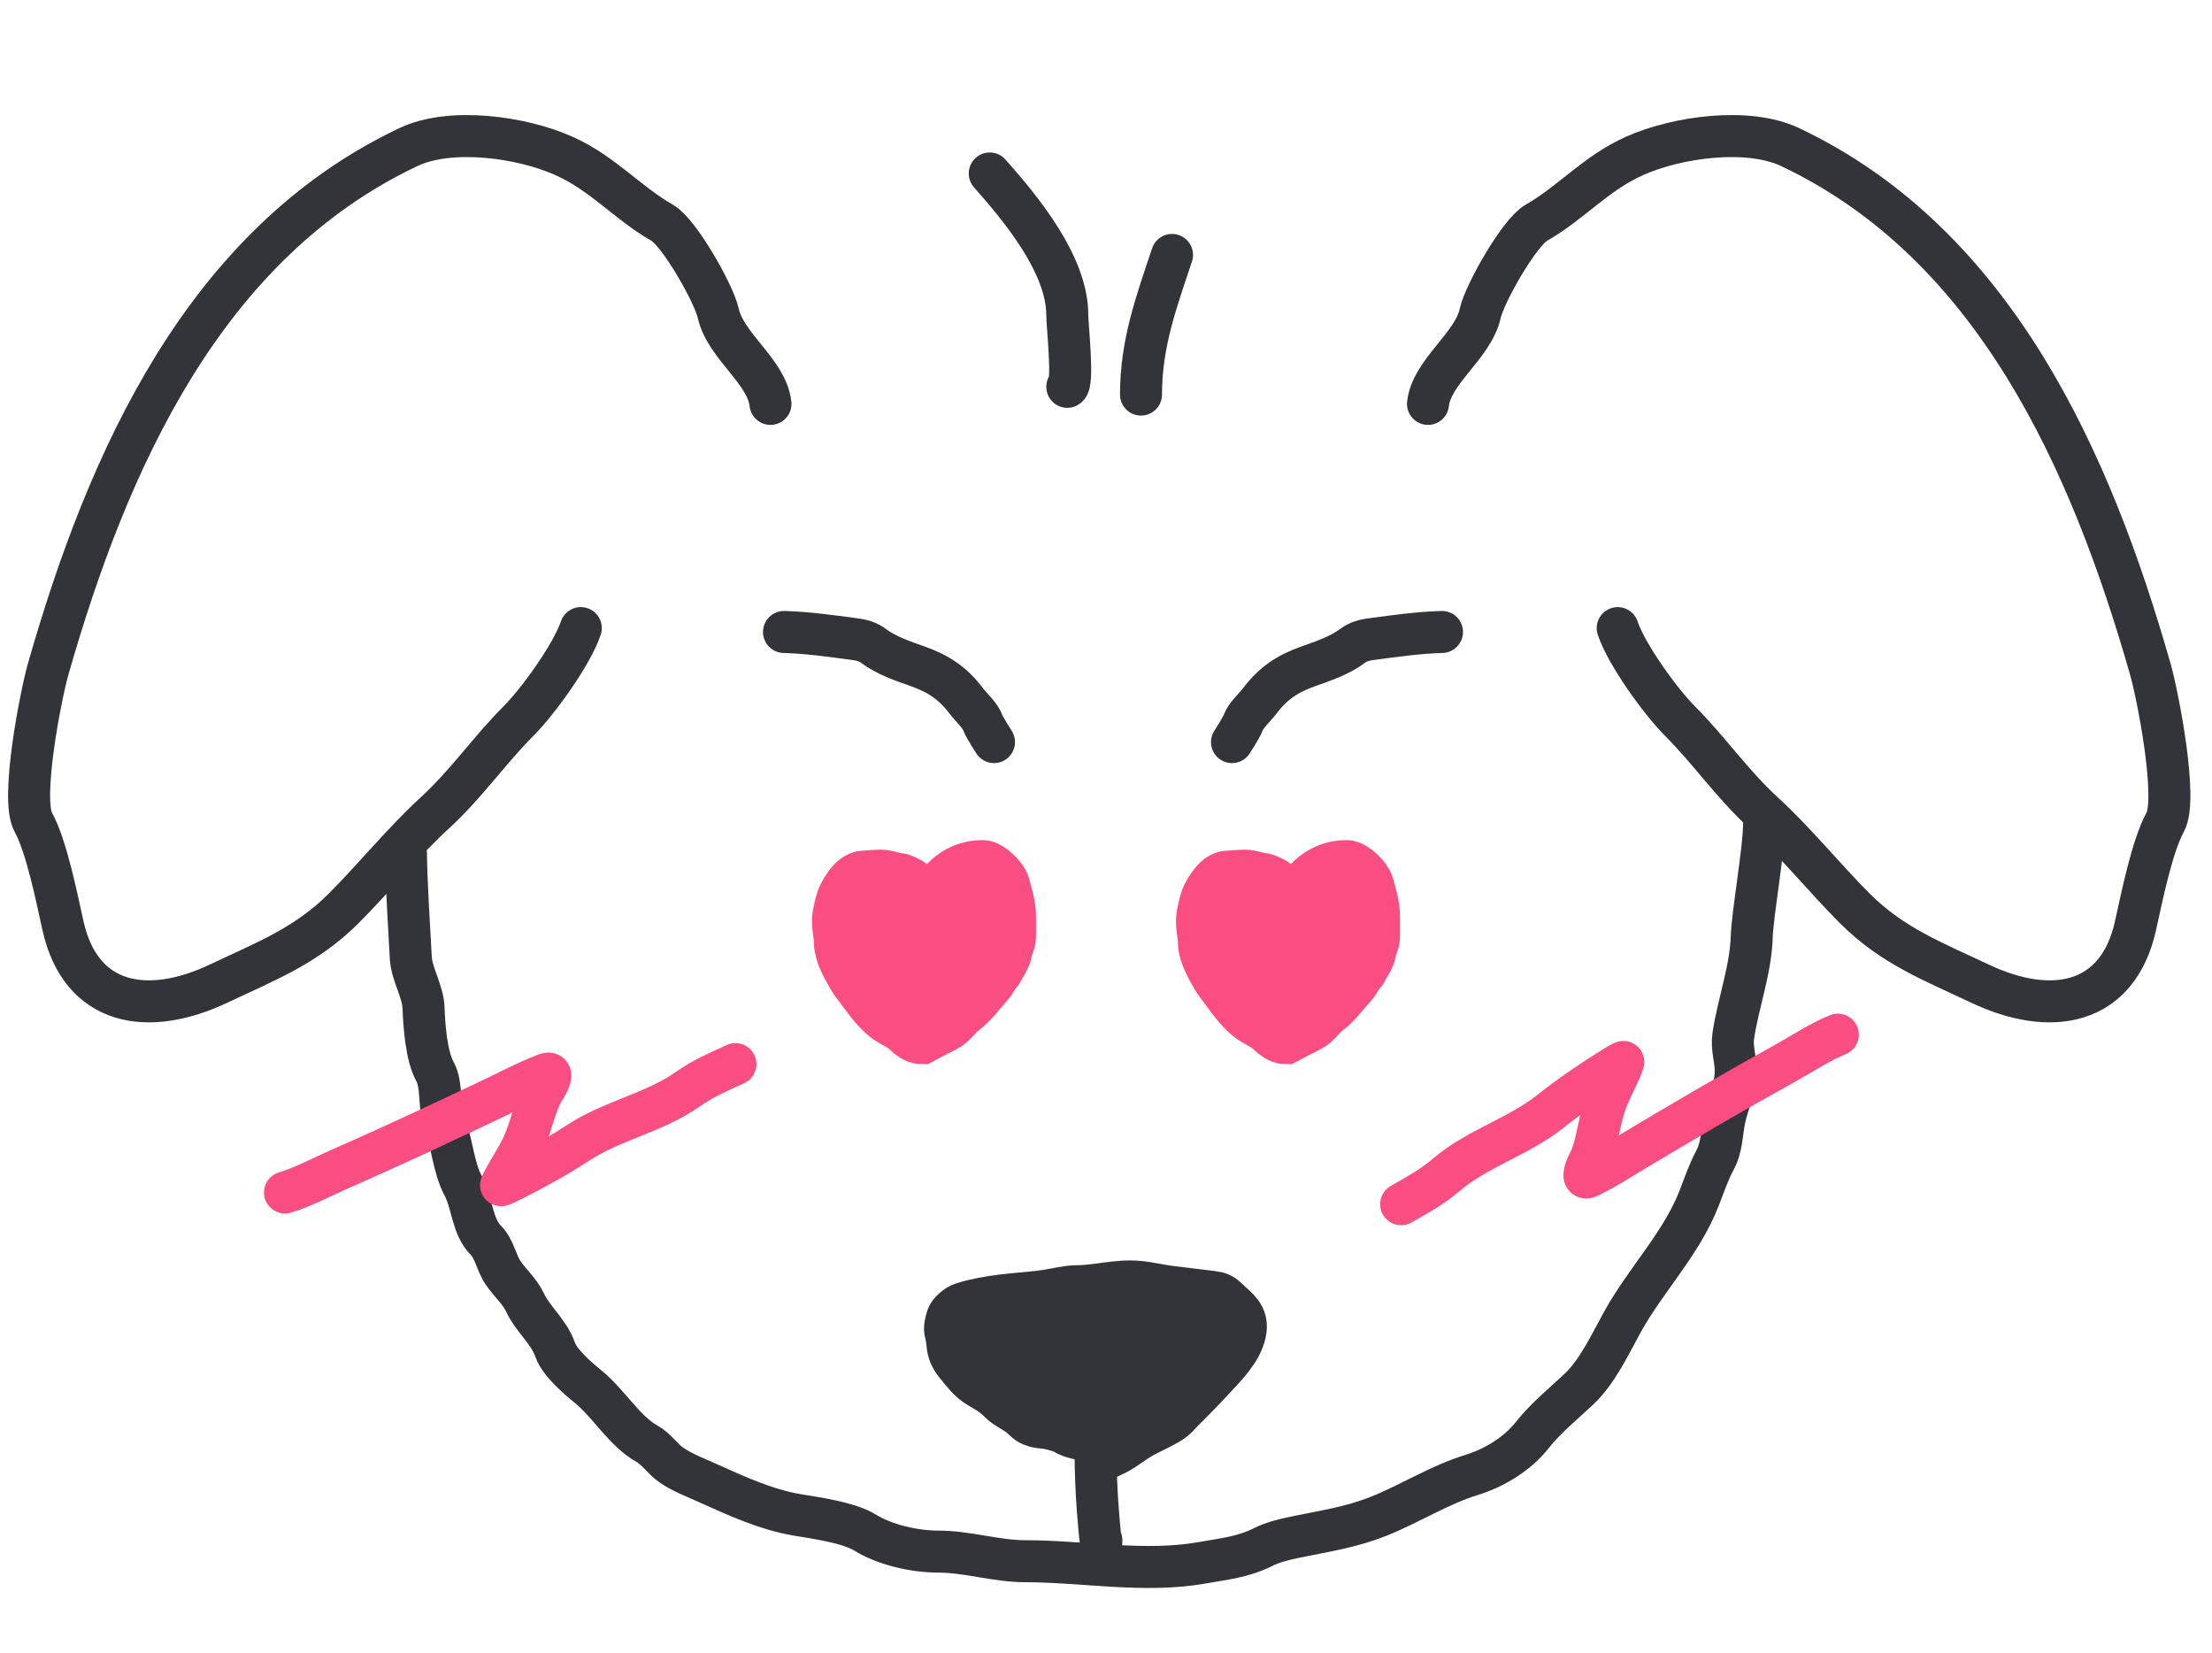
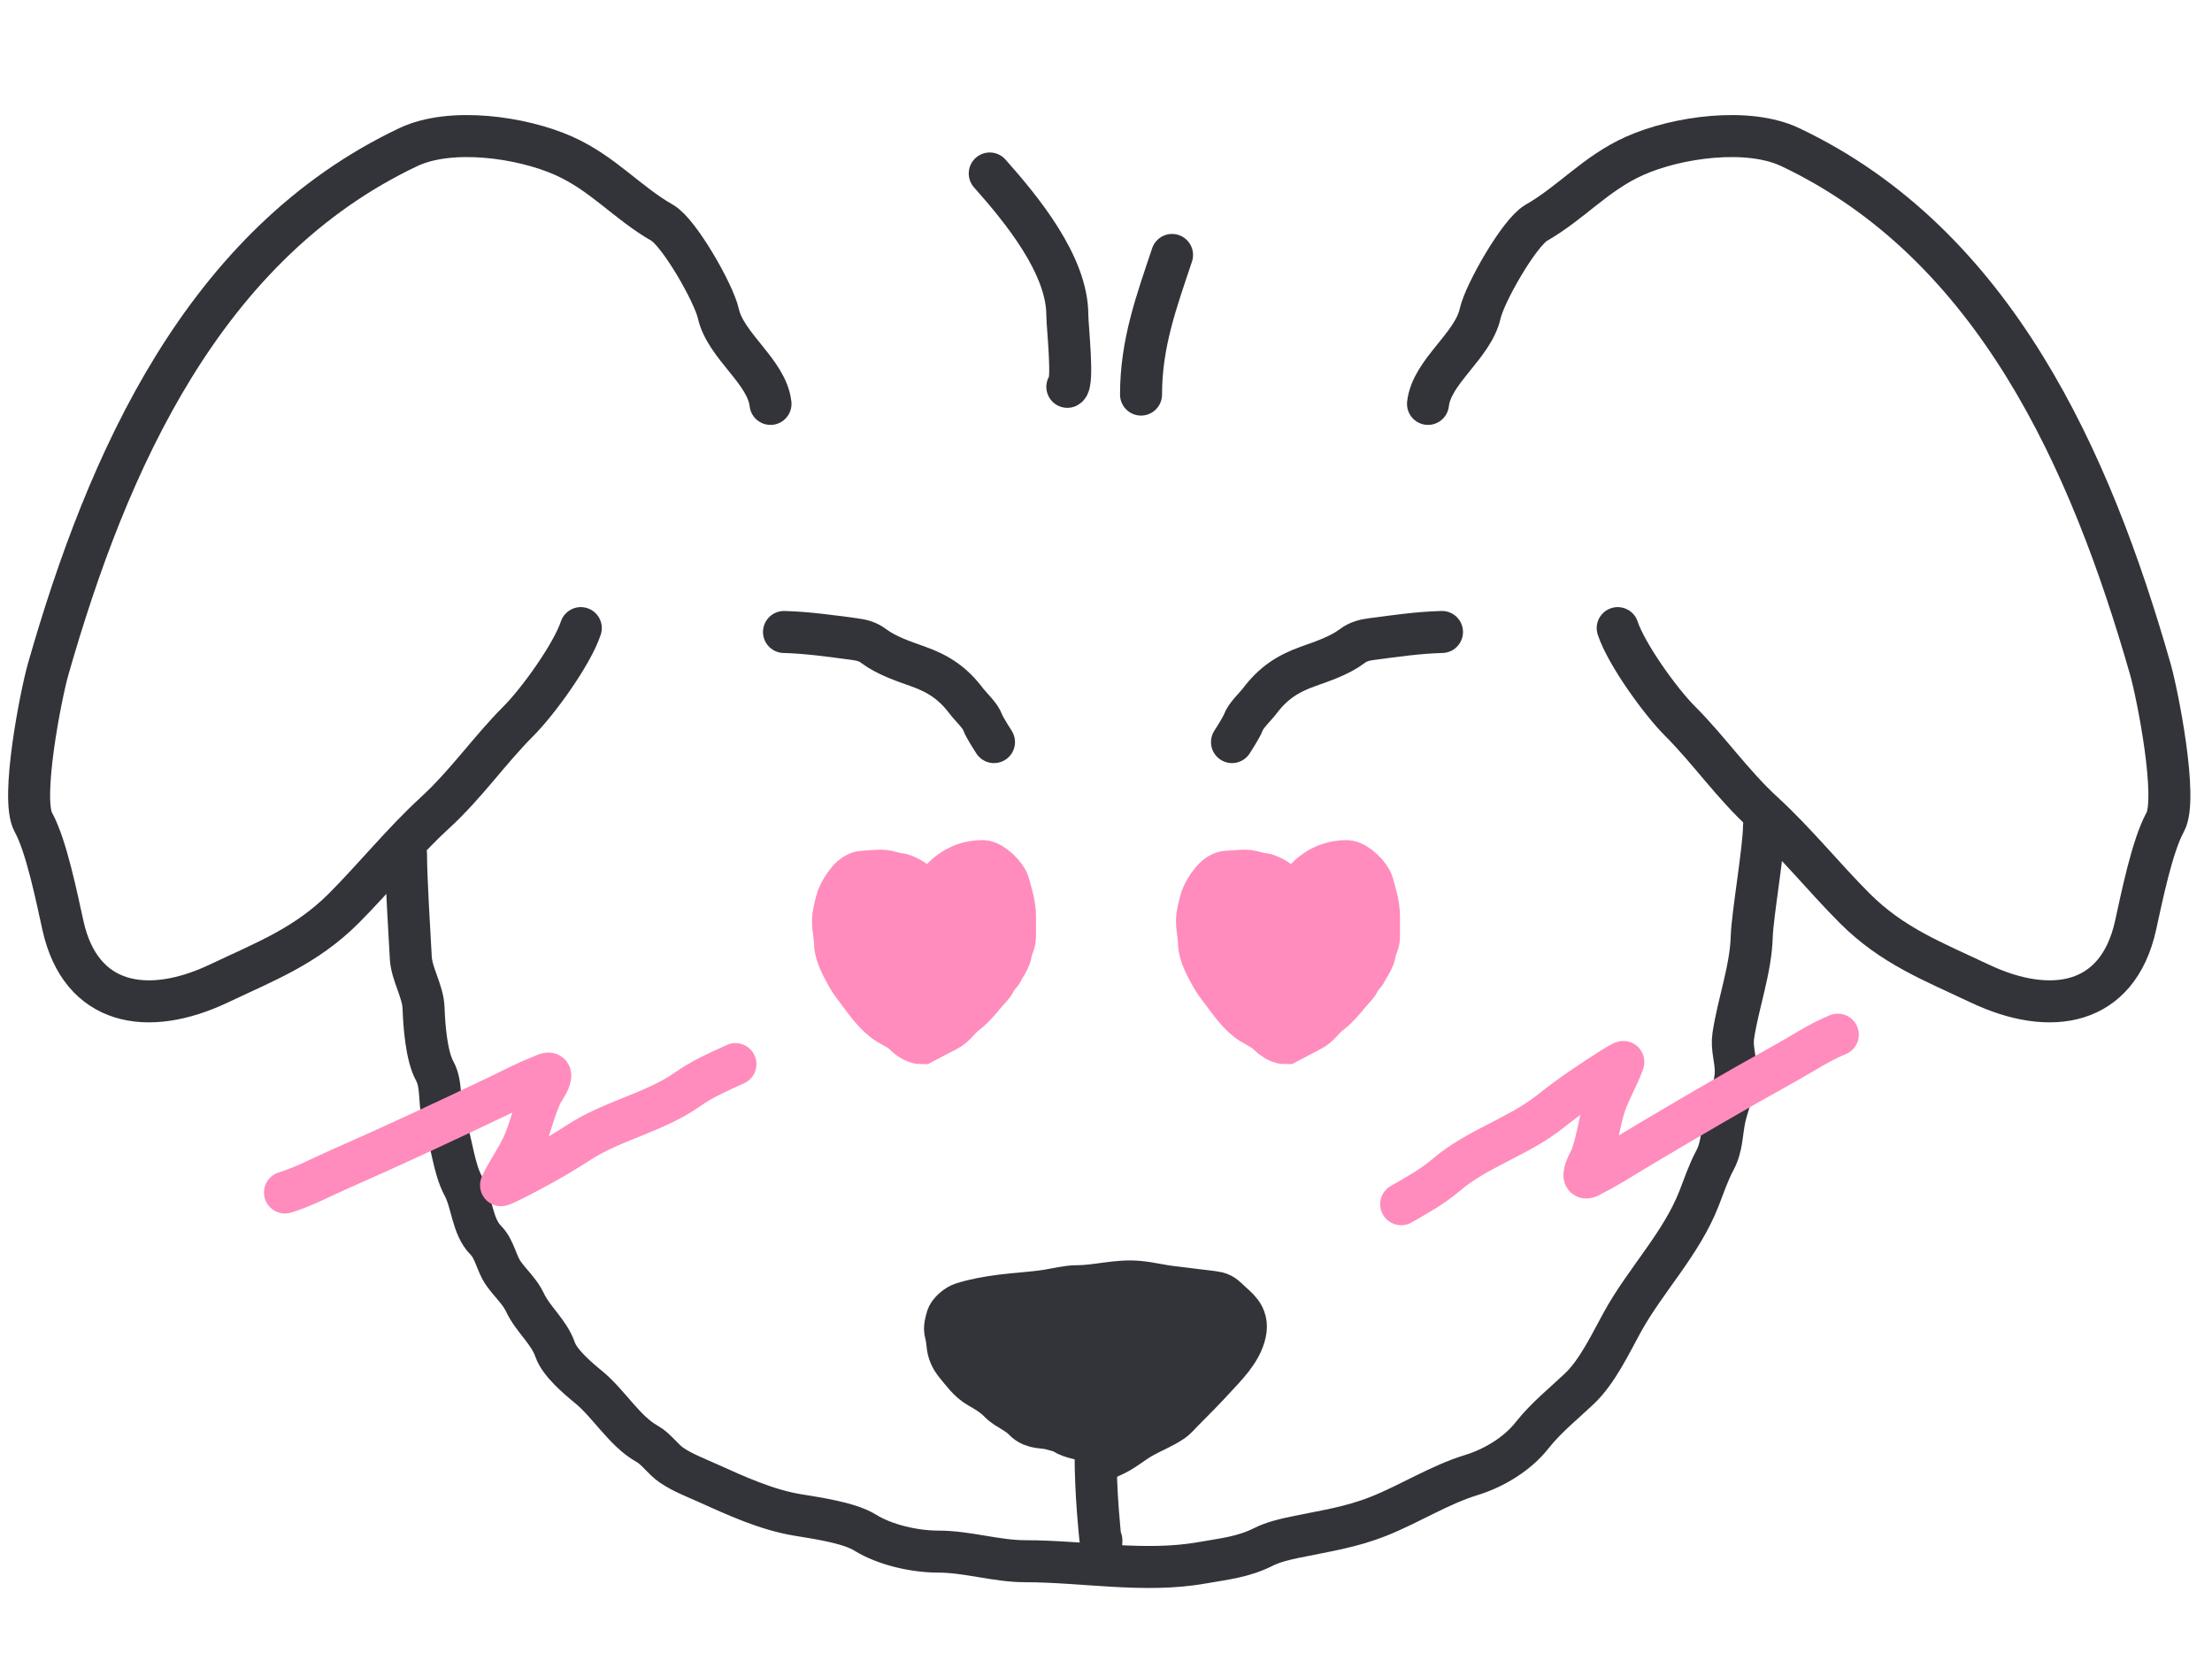
<svg xmlns="http://www.w3.org/2000/svg" width="79" height="59" viewBox="0 0 79 59" fill="none">
-   <path d="M27.517 14.423C27.389 13.265 25.913 12.361 25.653 11.19C25.494 10.475 24.259 8.304 23.651 7.956C22.392 7.237 21.532 6.186 20.127 5.561C18.621 4.892 16.095 4.537 14.584 5.253C7.285 8.711 3.846 16.455 1.718 23.901C1.464 24.792 0.726 28.526 1.188 29.359C1.656 30.2 2.029 32.067 2.249 33.054C2.885 35.918 5.271 36.326 7.809 35.124C9.474 34.335 10.93 33.782 12.274 32.438C13.365 31.347 14.385 30.078 15.525 29.034C16.657 27.995 17.477 26.791 18.518 25.749C19.217 25.05 20.429 23.369 20.743 22.43" stroke="#33333A" stroke-width="1.5" stroke-linecap="round" />
+   <path d="M27.518 14.423C27.389 13.265 25.913 12.361 25.653 11.19C25.494 10.475 24.259 8.304 23.651 7.956C22.393 7.237 21.532 6.186 20.127 5.561C18.621 4.892 16.096 4.537 14.584 5.253C7.285 8.711 3.846 16.455 1.719 23.901C1.464 24.792 0.726 28.526 1.189 29.359C1.656 30.2 2.03 32.067 2.249 33.054C2.886 35.918 5.271 36.326 7.809 35.124C9.474 34.335 10.931 33.782 12.275 32.438C13.365 31.347 14.386 30.078 15.525 29.034C16.658 27.995 17.477 26.791 18.519 25.749C19.218 25.05 20.43 23.369 20.743 22.43" stroke="#33333A" stroke-width="1.5" stroke-linecap="round" />
  <path d="M51 14.423C51.129 13.265 52.605 12.361 52.865 11.19C53.024 10.475 54.259 8.304 54.867 7.956C56.126 7.237 56.986 6.186 58.391 5.561C59.897 4.892 62.423 4.537 63.934 5.253C71.233 8.711 74.672 16.455 76.799 23.901C77.054 24.792 77.792 28.526 77.329 29.359C76.862 30.2 76.488 32.067 76.269 33.054C75.632 35.918 73.247 36.326 70.709 35.124C69.044 34.335 67.587 33.782 66.243 32.438C65.153 31.347 64.132 30.078 62.993 29.034C61.86 27.995 61.041 26.791 59.999 25.749C59.3 25.05 58.088 23.369 57.775 22.43" stroke="#33333A" stroke-width="1.5" stroke-linecap="round" />
  <path d="M14.5 30.5C14.5 31.32 14.626 33.385 14.671 34.2C14.705 34.8 15.107 35.394 15.127 35.999C15.148 36.604 15.226 37.707 15.527 38.248C15.809 38.756 15.655 39.518 15.869 40.072C16.143 40.785 16.191 41.693 16.546 42.353C16.866 42.947 16.861 43.801 17.351 44.291C17.664 44.604 17.727 45.11 17.978 45.469C18.23 45.83 18.558 46.106 18.751 46.514C19.041 47.127 19.604 47.553 19.828 48.2C19.991 48.67 20.639 49.22 21.019 49.53C21.741 50.118 22.306 51.111 23.109 51.557C23.439 51.74 23.676 52.116 23.996 52.33C24.394 52.595 24.835 52.761 25.269 52.957C26.287 53.415 27.369 53.913 28.475 54.097C29.116 54.204 30.318 54.37 30.888 54.724C31.611 55.173 32.667 55.408 33.511 55.408C34.547 55.408 35.583 55.751 36.615 55.751C38.674 55.751 40.883 56.174 42.937 55.807C43.718 55.668 44.391 55.606 45.116 55.244C45.466 55.069 45.853 54.977 46.244 54.895C47.337 54.666 48.215 54.551 49.246 54.142C50.358 53.699 51.413 53.02 52.553 52.672C53.358 52.426 54.194 51.92 54.719 51.253C55.222 50.616 55.826 50.141 56.404 49.593C57.05 48.982 57.518 47.981 57.938 47.218C58.768 45.708 60.041 44.43 60.68 42.796C60.858 42.342 61.014 41.868 61.244 41.44C61.511 40.945 61.483 40.446 61.599 39.914C61.718 39.368 61.992 38.822 61.992 38.254C61.992 37.819 61.836 37.429 61.903 36.987C62.08 35.815 62.528 34.626 62.562 33.452C62.584 32.688 63 30.292 63 29.5" stroke="#33333A" stroke-width="1.5" stroke-linecap="round" />
  <path d="M28 22.568C28.837 22.59 29.666 22.71 30.494 22.819C30.771 22.855 30.984 22.905 31.212 23.076C31.657 23.41 32.259 23.611 32.782 23.797C33.516 24.057 34.03 24.399 34.5 25.019C34.675 25.251 35.004 25.54 35.101 25.809C35.164 25.983 35.5 26.5 35.5 26.5" stroke="#33333A" stroke-width="1.5" stroke-linecap="round" />
  <path d="M51.5 22.568C50.663 22.59 49.834 22.71 49.005 22.819C48.729 22.855 48.516 22.905 48.288 23.076C47.843 23.41 47.241 23.611 46.718 23.797C45.984 24.057 45.47 24.399 45 25.019C44.825 25.251 44.496 25.54 44.399 25.809C44.336 25.983 44 26.5 44 26.5" stroke="#33333A" stroke-width="1.5" stroke-linecap="round" />
  <path d="M38.956 51.239C38.679 51.128 38.36 51.12 38.106 50.958C37.969 50.87 37.76 50.836 37.603 50.789C37.288 50.694 36.985 50.782 36.743 50.526C36.554 50.326 36.274 50.177 36.04 50.03C35.924 49.958 35.843 49.853 35.742 49.765C35.532 49.584 35.316 49.455 35.074 49.317C34.768 49.143 34.554 48.835 34.333 48.569C34.19 48.397 34.104 48.214 34.087 47.989C34.078 47.868 34.051 47.681 34.017 47.564C33.973 47.417 34.025 47.29 34.057 47.145C34.089 47.001 34.319 46.822 34.454 46.781C34.891 46.647 35.339 46.568 35.791 46.511C36.339 46.441 36.895 46.417 37.442 46.331C37.774 46.279 38.145 46.18 38.48 46.18C39.203 46.18 39.919 45.954 40.651 46.024C41.038 46.061 41.424 46.159 41.812 46.205C42.303 46.263 42.794 46.326 43.285 46.384C43.489 46.408 43.55 46.448 43.705 46.598C44.015 46.901 44.327 47.066 44.227 47.542C44.102 48.134 43.578 48.634 43.185 49.064C42.823 49.461 42.447 49.837 42.068 50.217C41.948 50.337 41.847 50.471 41.703 50.564C41.39 50.767 41.038 50.909 40.712 51.088C40.4 51.258 40.13 51.485 39.823 51.66C39.685 51.739 39.535 51.793 39.398 51.871" stroke="#33333A" stroke-width="2" stroke-linecap="round" />
  <path d="M34.086 47.5L39.586 52L44.086 47.5L39.586 46L34.086 47.5Z" fill="#33333A" />
-   <path d="M39.367 49.405C39.083 50.741 39.102 52.079 39.175 53.434C39.204 53.959 39.335 55.526 39.335 55.001" stroke="#33333A" stroke-width="1.5" stroke-linecap="round" />
-   <path d="M50.042 43.003C50.617 42.673 51.155 42.379 51.661 41.947C52.76 41.011 54.235 40.59 55.362 39.694C56.074 39.128 56.799 38.639 57.564 38.155C57.612 38.124 57.99 37.894 57.978 37.925C57.798 38.423 57.518 38.891 57.339 39.395C57.123 40 57.066 40.662 56.849 41.267C56.774 41.476 56.599 41.724 56.586 41.949C56.573 42.157 56.816 41.982 56.902 41.939C57.405 41.69 57.875 41.381 58.356 41.094C60.158 40.016 61.958 38.963 63.793 37.946C64.388 37.616 65.006 37.203 65.636 36.948" stroke="#FA4D81" stroke-width="1.5" stroke-linecap="round" />
-   <path d="M26.266 38C25.662 38.275 25.1 38.518 24.555 38.901C23.375 39.731 21.866 40.014 20.662 40.802C19.901 41.299 19.134 41.719 18.327 42.13C18.276 42.156 17.879 42.351 17.893 42.321C18.118 41.842 18.441 41.401 18.666 40.917C18.936 40.334 19.055 39.68 19.327 39.098C19.421 38.897 19.618 38.666 19.652 38.444C19.684 38.237 19.426 38.389 19.337 38.424C18.813 38.625 18.316 38.889 17.811 39.131C15.916 40.037 14.027 40.919 12.105 41.762C11.482 42.035 10.829 42.389 10.178 42.584" stroke="#FA4D81" stroke-width="1.5" stroke-linecap="round" />
-   <path d="M35.348 6.195C36.471 7.459 38.118 9.452 38.118 11.252C38.118 11.649 38.349 13.699 38.118 13.814" stroke="#33333A" stroke-width="1.5" stroke-linecap="round" />
-   <path d="M40.75 14.09C40.75 12.257 41.303 10.77 41.858 9.104" stroke="#33333A" stroke-width="1.5" stroke-linecap="round" />
-   <path d="M32.893 37C32.764 37 32.561 36.858 32.472 36.764C32.292 36.572 32.039 36.467 31.823 36.333C31.433 36.091 31.097 35.601 30.821 35.234C30.704 35.078 30.59 34.936 30.492 34.76C30.334 34.474 30.071 34.021 30.071 33.677C30.071 33.425 30 33.162 30 32.899C30 32.657 30.061 32.503 30.109 32.272C30.164 32.008 30.523 31.397 30.821 31.38C31.038 31.367 31.256 31.342 31.482 31.342C31.66 31.342 31.882 31.445 32.071 31.456C32.194 31.463 32.527 31.635 32.607 31.741C32.685 31.844 32.825 31.878 32.893 32.004C32.923 32.061 32.995 32.128 33.036 32.177C33.149 32.313 33.206 32.497 33.248 32.654C33.25 32.661 33.251 32.67 33.252 32.682C33.261 32.546 33.298 32.413 33.349 32.291C33.673 31.517 34.287 31 35.089 31C35.307 31 35.724 31.407 35.784 31.629C35.876 31.973 36 32.337 36 32.728V33.449C36 33.642 35.87 33.808 35.857 33.992C35.849 34.098 35.71 34.348 35.651 34.426C35.605 34.488 35.584 34.59 35.518 34.646C35.393 34.752 35.338 34.949 35.222 35.072C34.917 35.397 34.672 35.765 34.313 36.029C34.102 36.185 33.935 36.469 33.696 36.582C33.541 36.656 33.042 36.921 32.893 37Z" fill="#FA4D81" stroke="#FA4D81" stroke-width="2" stroke-linecap="round" />
-   <path d="M45.893 37C45.764 37 45.561 36.858 45.472 36.764C45.292 36.572 45.039 36.467 44.823 36.333C44.433 36.091 44.097 35.601 43.821 35.234C43.704 35.078 43.59 34.936 43.492 34.76C43.334 34.474 43.071 34.021 43.071 33.677C43.071 33.425 43 33.162 43 32.899C43 32.657 43.061 32.503 43.109 32.272C43.164 32.008 43.523 31.397 43.821 31.38C44.038 31.367 44.256 31.342 44.482 31.342C44.66 31.342 44.882 31.445 45.071 31.456C45.194 31.463 45.527 31.635 45.607 31.741C45.685 31.844 45.825 31.878 45.893 32.004C45.923 32.061 45.995 32.128 46.036 32.177C46.149 32.313 46.206 32.497 46.248 32.654C46.25 32.661 46.251 32.67 46.252 32.682C46.261 32.546 46.298 32.413 46.349 32.291C46.673 31.517 47.287 31 48.089 31C48.307 31 48.724 31.407 48.784 31.629C48.876 31.973 49 32.337 49 32.728V33.449C49 33.642 48.87 33.808 48.857 33.992C48.849 34.098 48.71 34.348 48.651 34.426C48.605 34.488 48.584 34.59 48.518 34.646C48.393 34.752 48.338 34.949 48.222 35.072C47.917 35.397 47.672 35.765 47.313 36.029C47.102 36.185 46.935 36.469 46.696 36.582C46.541 36.656 46.042 36.921 45.893 37Z" fill="#FA4D81" stroke="#FA4D81" stroke-width="2" stroke-linecap="round" />
+   <path d="M39.366 49.405C39.082 50.741 39.102 52.079 39.175 53.434C39.203 53.959 39.335 55.526 39.335 55.001" stroke="#33333A" stroke-width="1.5" stroke-linecap="round" />
+   <path d="M50.042 43.003C50.617 42.673 51.155 42.379 51.661 41.947C52.76 41.011 54.236 40.59 55.362 39.694C56.074 39.128 56.799 38.639 57.564 38.155C57.613 38.124 57.99 37.894 57.979 37.925C57.799 38.423 57.519 38.891 57.339 39.395C57.124 40 57.066 40.662 56.85 41.267C56.775 41.476 56.6 41.724 56.586 41.949C56.574 42.157 56.816 41.982 56.902 41.939C57.405 41.69 57.875 41.381 58.356 41.094C60.159 40.016 61.958 38.963 63.794 37.946C64.388 37.616 65.006 37.203 65.636 36.948" stroke="#FF8CBD" stroke-width="1.5" stroke-linecap="round" />
+   <path d="M26.266 38C25.662 38.275 25.1 38.518 24.555 38.901C23.375 39.731 21.866 40.014 20.662 40.802C19.901 41.299 19.134 41.719 18.327 42.13C18.276 42.156 17.879 42.351 17.893 42.321C18.118 41.842 18.441 41.401 18.666 40.917C18.936 40.334 19.055 39.68 19.327 39.098C19.421 38.897 19.618 38.666 19.652 38.444C19.684 38.237 19.426 38.389 19.337 38.424C18.813 38.625 18.316 38.889 17.811 39.131C15.916 40.037 14.027 40.919 12.105 41.762C11.482 42.035 10.829 42.389 10.178 42.584" stroke="#FF8CBD" stroke-width="1.5" stroke-linecap="round" />
+   <path d="M35.348 6.195C36.471 7.459 38.119 9.452 38.119 11.252C38.119 11.649 38.35 13.699 38.119 13.814" stroke="#33333A" stroke-width="1.5" stroke-linecap="round" />
+   <path d="M40.751 14.09C40.751 12.257 41.303 10.77 41.859 9.104" stroke="#33333A" stroke-width="1.5" stroke-linecap="round" />
+   <path d="M32.893 37C32.764 37 32.561 36.858 32.472 36.764C32.292 36.572 32.039 36.467 31.823 36.333C31.433 36.091 31.097 35.601 30.821 35.234C30.704 35.078 30.59 34.936 30.492 34.76C30.334 34.474 30.071 34.021 30.071 33.677C30.071 33.425 30 33.162 30 32.899C30 32.657 30.061 32.503 30.109 32.272C30.164 32.008 30.523 31.397 30.821 31.38C31.038 31.367 31.256 31.342 31.482 31.342C31.66 31.342 31.882 31.445 32.071 31.456C32.194 31.463 32.527 31.635 32.607 31.741C32.685 31.844 32.825 31.878 32.893 32.004C32.923 32.061 32.995 32.128 33.036 32.177C33.149 32.313 33.206 32.497 33.248 32.654C33.25 32.661 33.251 32.67 33.252 32.682C33.261 32.546 33.298 32.413 33.349 32.291C33.673 31.517 34.287 31 35.089 31C35.307 31 35.724 31.407 35.784 31.629C35.876 31.973 36 32.337 36 32.728V33.449C36 33.642 35.87 33.808 35.857 33.992C35.849 34.098 35.71 34.348 35.651 34.426C35.605 34.488 35.584 34.59 35.518 34.646C35.393 34.752 35.338 34.949 35.222 35.072C34.917 35.397 34.672 35.765 34.313 36.029C34.102 36.185 33.935 36.469 33.696 36.582C33.541 36.656 33.042 36.921 32.893 37Z" fill="#FF8CBD" stroke="#FF8CBD" stroke-width="2" stroke-linecap="round" />
+   <path d="M45.893 37C45.764 37 45.561 36.858 45.472 36.764C45.292 36.572 45.039 36.467 44.823 36.333C44.433 36.091 44.097 35.601 43.821 35.234C43.704 35.078 43.59 34.936 43.492 34.76C43.334 34.474 43.071 34.021 43.071 33.677C43.071 33.425 43 33.162 43 32.899C43 32.657 43.061 32.503 43.109 32.272C43.164 32.008 43.523 31.397 43.821 31.38C44.038 31.367 44.256 31.342 44.482 31.342C44.66 31.342 44.882 31.445 45.071 31.456C45.194 31.463 45.527 31.635 45.607 31.741C45.685 31.844 45.825 31.878 45.893 32.004C45.923 32.061 45.995 32.128 46.036 32.177C46.149 32.313 46.206 32.497 46.248 32.654C46.25 32.661 46.251 32.67 46.252 32.682C46.261 32.546 46.298 32.413 46.349 32.291C46.673 31.517 47.287 31 48.089 31C48.307 31 48.724 31.407 48.784 31.629C48.876 31.973 49 32.337 49 32.728V33.449C49 33.642 48.87 33.808 48.857 33.992C48.849 34.098 48.71 34.348 48.651 34.426C48.605 34.488 48.584 34.59 48.518 34.646C48.393 34.752 48.338 34.949 48.222 35.072C47.917 35.397 47.672 35.765 47.313 36.029C47.102 36.185 46.935 36.469 46.696 36.582C46.541 36.656 46.042 36.921 45.893 37Z" fill="#FF8CBD" stroke="#FF8CBD" stroke-width="2" stroke-linecap="round" />
</svg>
